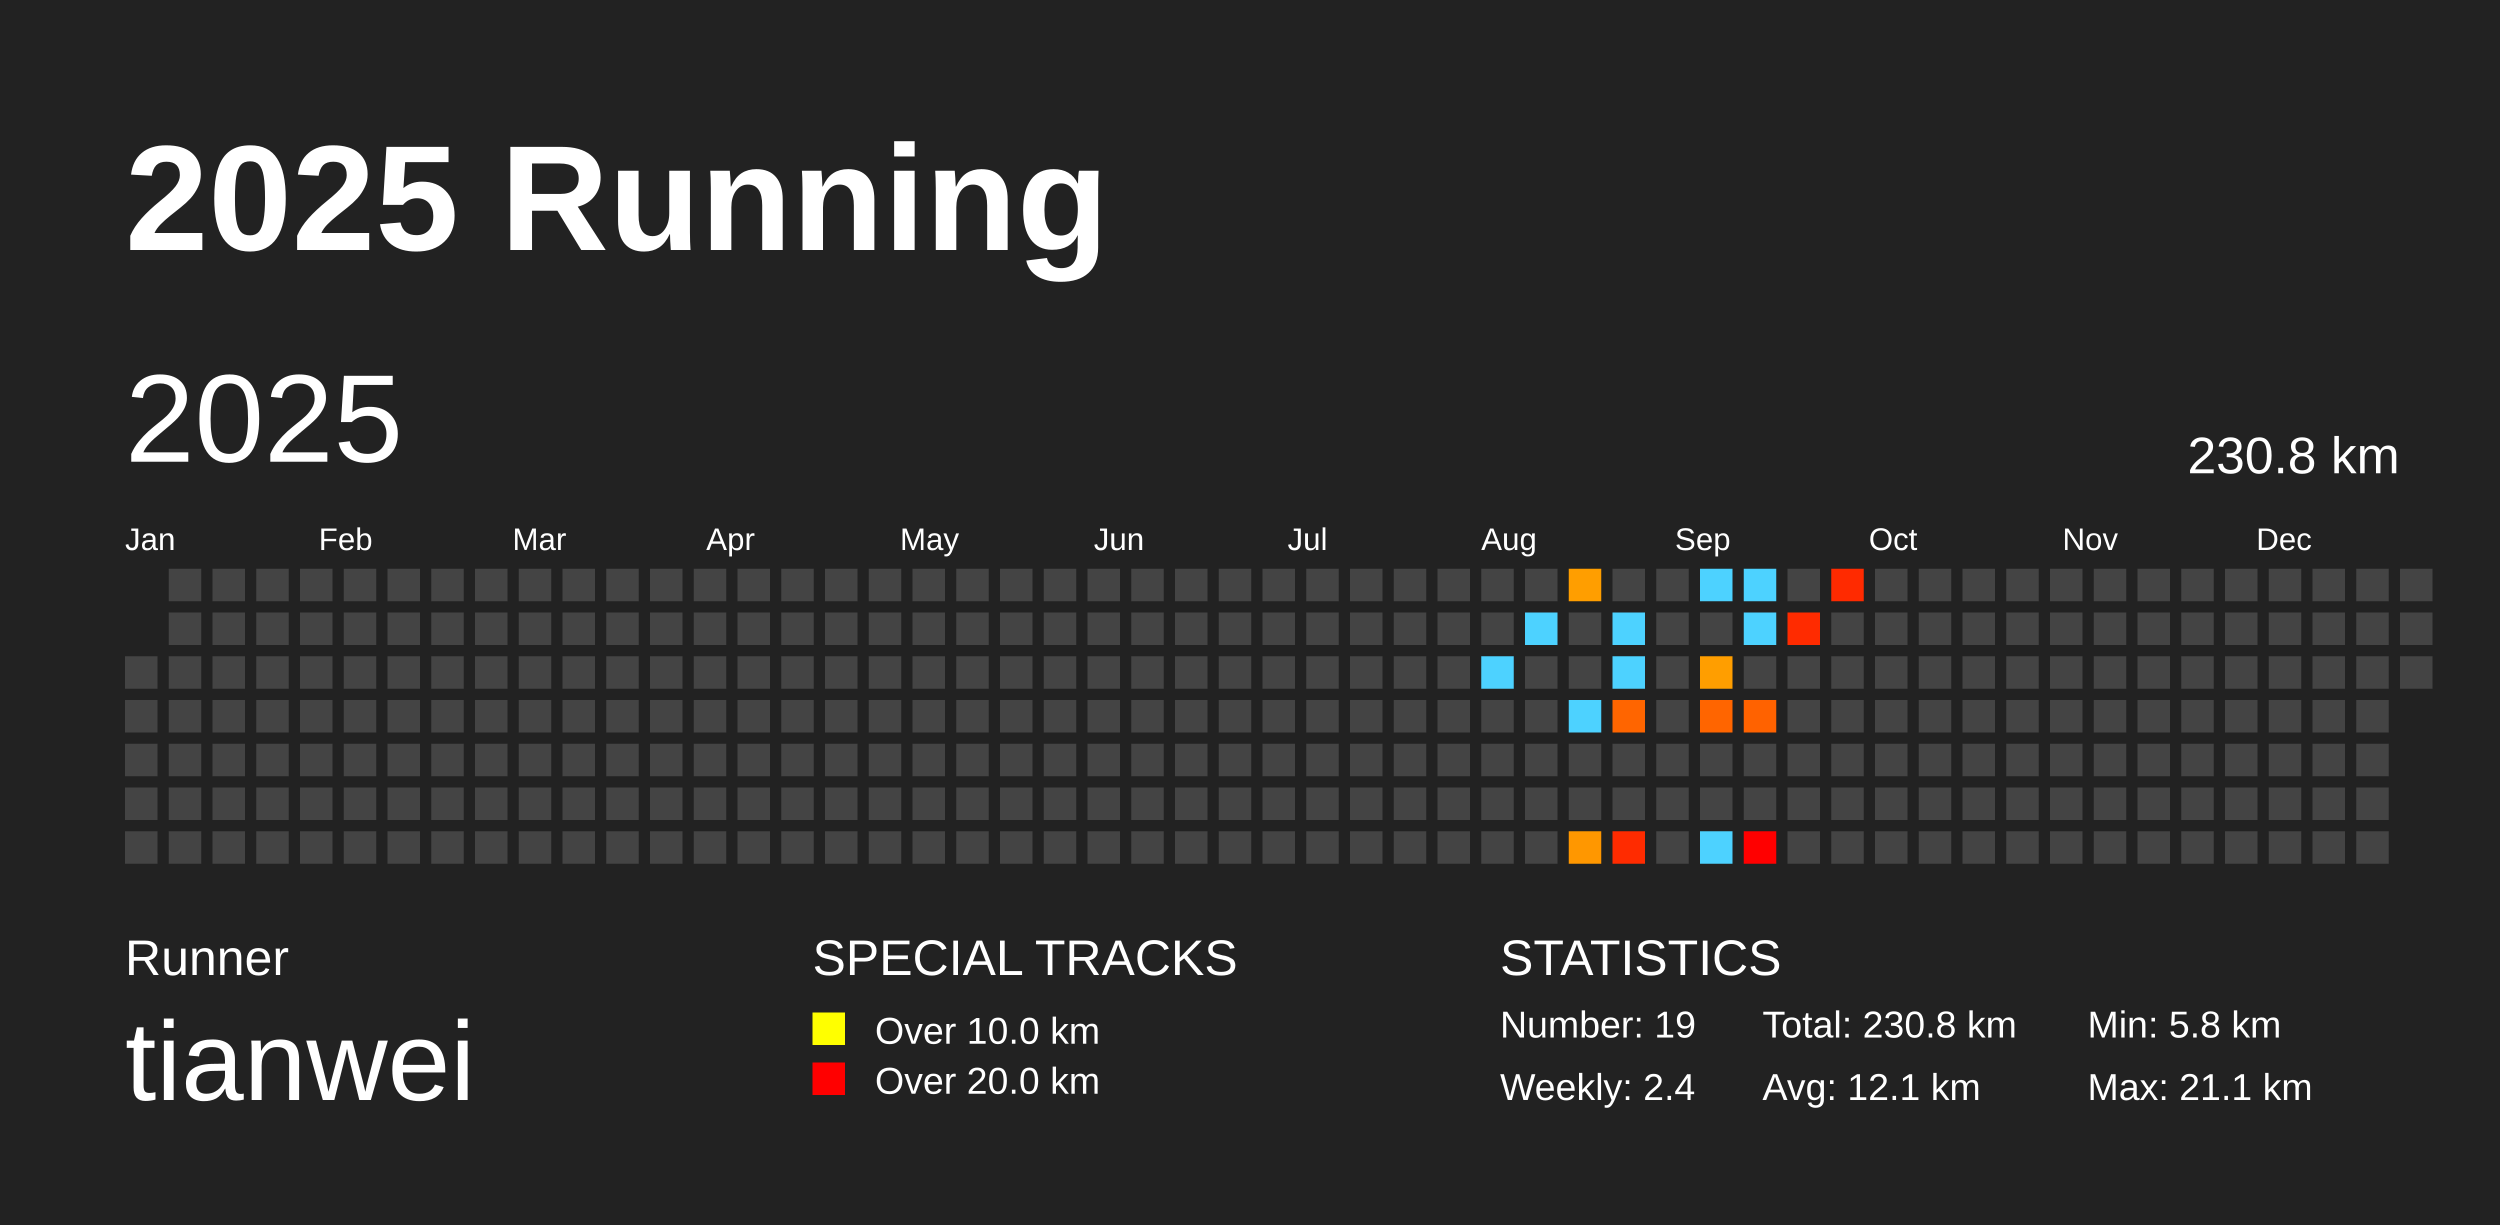
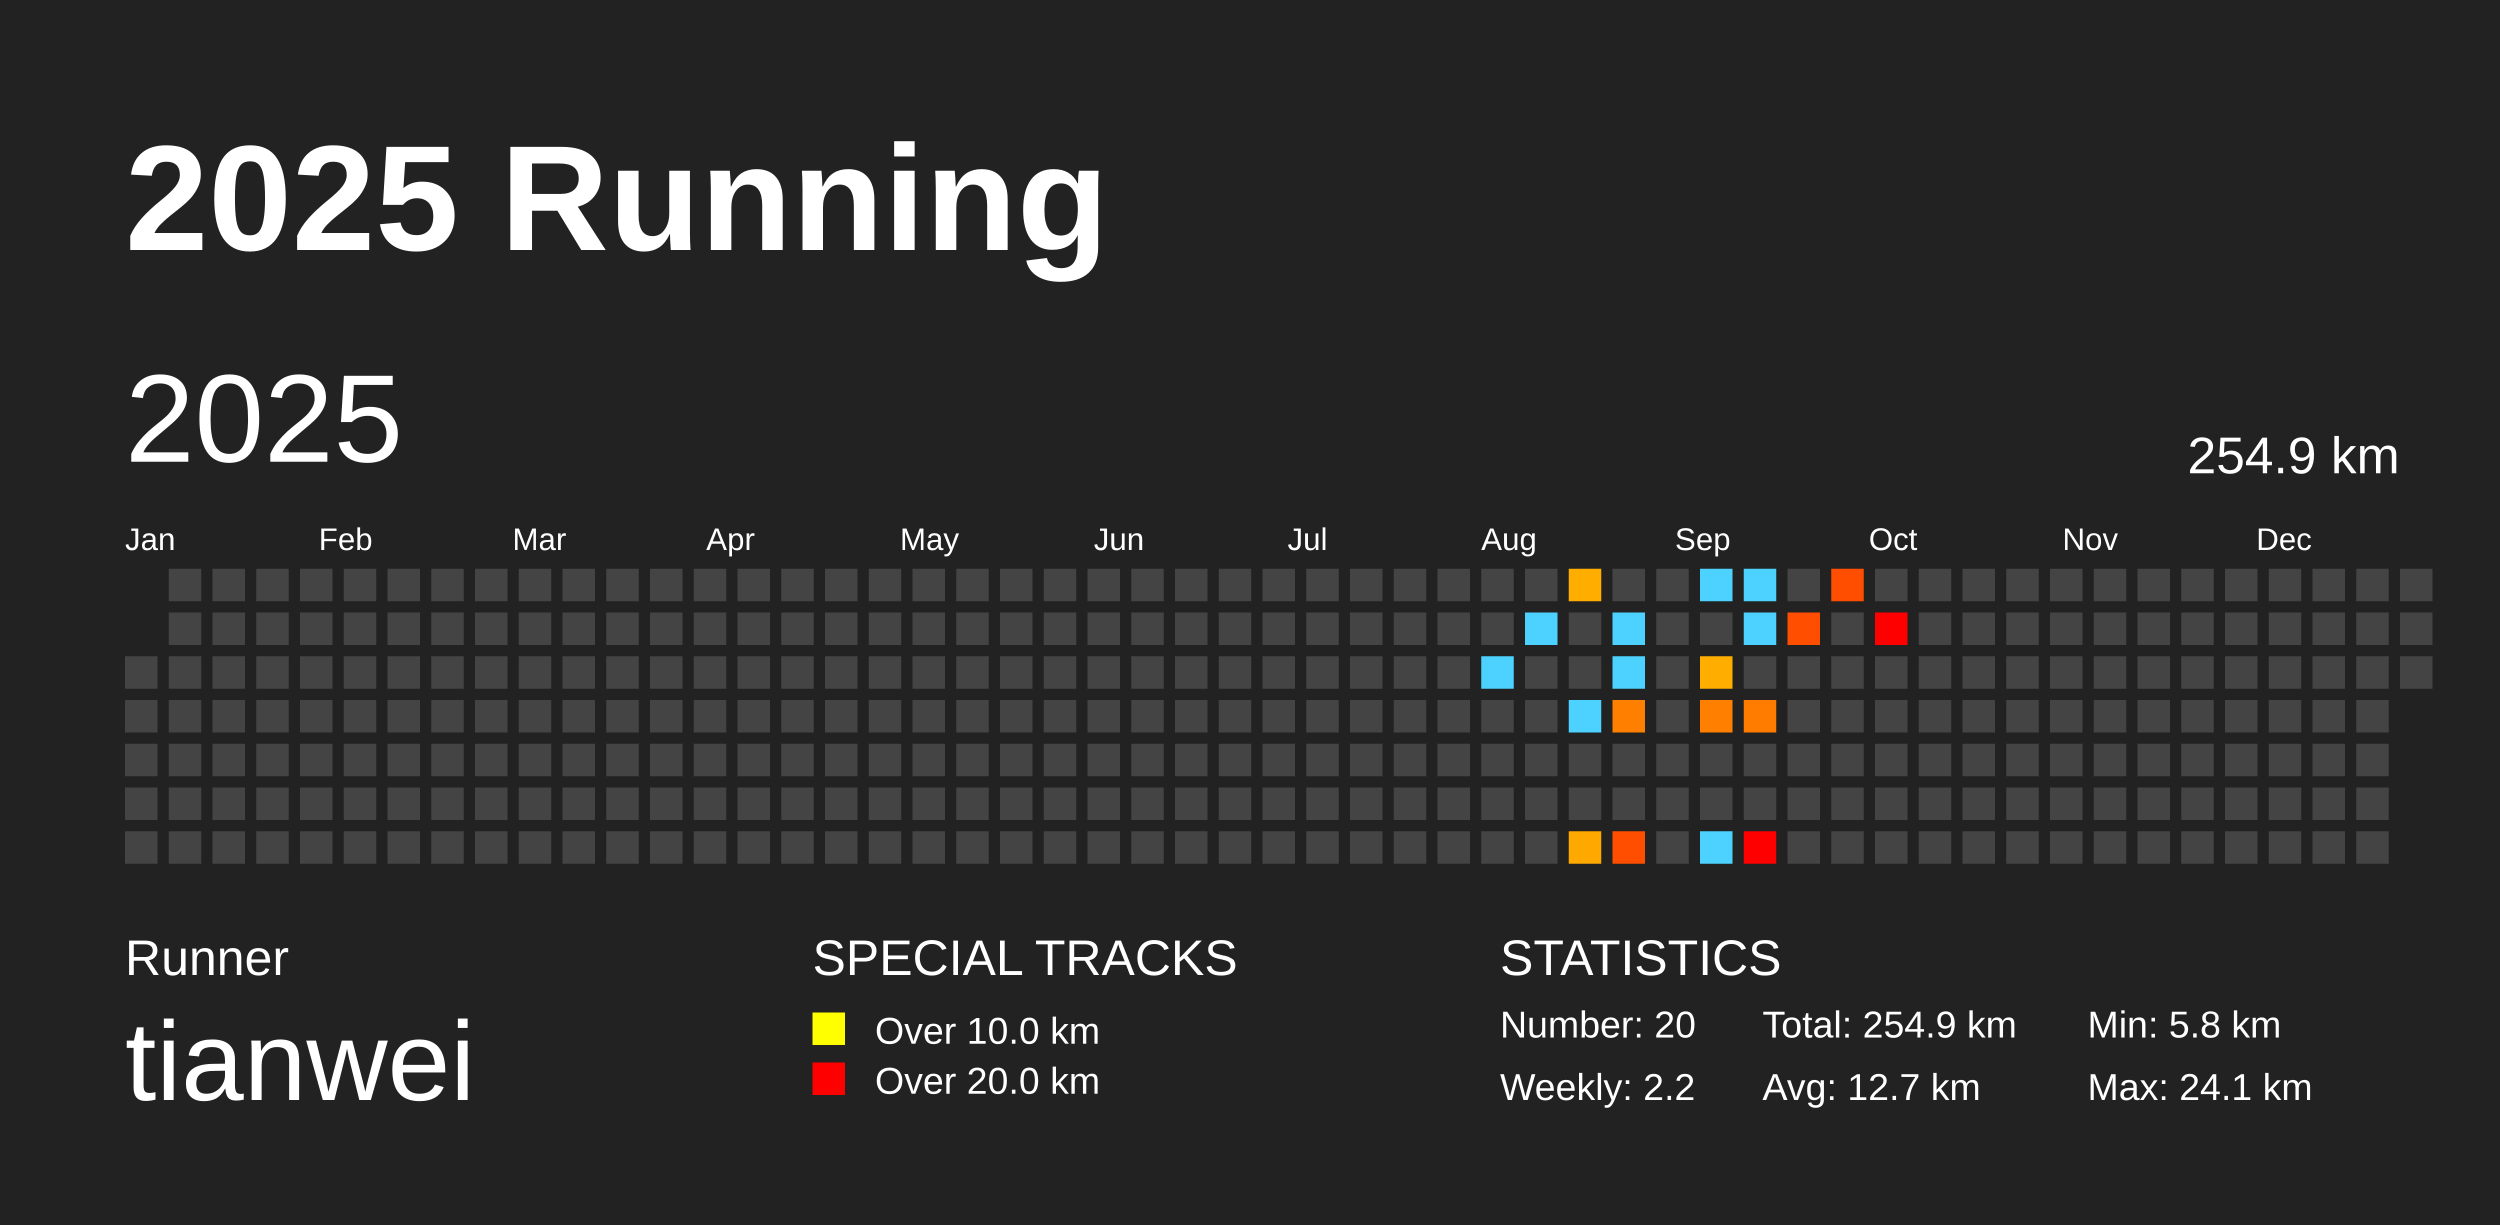
<svg xmlns="http://www.w3.org/2000/svg" baseProfile="full" height="98mm" version="1.1" viewBox="0,0,200,98" width="200mm">
  <defs />
  <rect fill="#222222" height="98" width="200" x="0" y="0" />
  <text fill="#FFFFFF" style="font-size:12px; font-family:Arial; font-weight:bold;" x="10" y="20">2025 Running</text>
  <text fill="#FFFFFF" style="font-size:4px; font-family:Arial" x="10" y="78">Runner</text>
  <text fill="#FFFFFF" style="font-size:9px; font-family:Arial" x="10" y="88">tianwei</text>
  <text fill="#FFFFFF" style="font-size:4px; font-family:Arial" x="65" y="78">SPECIAL TRACKS</text>
  <rect fill="yellow" height="2.6" width="2.6" x="65" y="81" />
  <text fill="#FFFFFF" style="font-size:3px; font-family:Arial" x="70" y="83.5">Over 10.0 km</text>
  <rect fill="red" height="2.6" width="2.6" x="65" y="85" />
  <text fill="#FFFFFF" style="font-size:3px; font-family:Arial" x="70" y="87.5">Over 20.0 km</text>
  <text fill="#FFFFFF" style="font-size:4px; font-family:Arial" x="120" y="78">STATISTICS</text>
-   <text fill="#FFFFFF" style="font-size:3px; font-family:Arial" x="120" y="83">Number: 19</text>
-   <text fill="#FFFFFF" style="font-size:3px; font-family:Arial" x="120" y="88">Weekly: 2.4</text>
-   <text fill="#FFFFFF" style="font-size:3px; font-family:Arial" x="141" y="83">Total: 230.8 km</text>
-   <text fill="#FFFFFF" style="font-size:3px; font-family:Arial" x="141" y="88">Avg: 12.1 km</text>
+   <text fill="#FFFFFF" style="font-size:3px; font-family:Arial" x="120" y="83">Number: 20</text>
+   <text fill="#FFFFFF" style="font-size:3px; font-family:Arial" x="120" y="88">Weekly: 2.2</text>
+   <text fill="#FFFFFF" style="font-size:3px; font-family:Arial" x="141" y="83">Total: 254.9 km</text>
+   <text fill="#FFFFFF" style="font-size:3px; font-family:Arial" x="141" y="88">Avg: 12.7 km</text>
  <text fill="#FFFFFF" style="font-size:3px; font-family:Arial" x="167" y="83">Min: 5.8 km</text>
-   <text fill="#FFFFFF" style="font-size:3px; font-family:Arial" x="167" y="88">Max: 21.1 km</text>
+   <text fill="#FFFFFF" style="font-size:3px; font-family:Arial" x="167" y="88">Max: 24.1 km</text>
  <text dominant-baseline="hanging" fill="#FFFFFF" style="font-size:10.0px; font-family:Arial;" x="10" y="30">2025</text>
-   <text dominant-baseline="hanging" fill="#FFFFFF" style="font-size:4.125px; font-family:Arial;" x="175" y="35">230.8 km</text>
+   <text dominant-baseline="hanging" fill="#FFFFFF" style="font-size:4.125px; font-family:Arial;" x="175" y="35">254.9 km</text>
  <text fill="#FFFFFF" style="font-size:2.5px; font-family:Arial" x="10.0" y="44">Jan</text>
  <text fill="#FFFFFF" style="font-size:2.5px; font-family:Arial" x="25.5" y="44">Feb</text>
  <text fill="#FFFFFF" style="font-size:2.5px; font-family:Arial" x="41.0" y="44">Mar</text>
  <text fill="#FFFFFF" style="font-size:2.5px; font-family:Arial" x="56.5" y="44">Apr</text>
  <text fill="#FFFFFF" style="font-size:2.5px; font-family:Arial" x="72.0" y="44">May</text>
  <text fill="#FFFFFF" style="font-size:2.5px; font-family:Arial" x="87.5" y="44">Jun</text>
  <text fill="#FFFFFF" style="font-size:2.5px; font-family:Arial" x="103.0" y="44">Jul</text>
  <text fill="#FFFFFF" style="font-size:2.5px; font-family:Arial" x="118.5" y="44">Aug</text>
  <text fill="#FFFFFF" style="font-size:2.5px; font-family:Arial" x="134.0" y="44">Sep</text>
  <text fill="#FFFFFF" style="font-size:2.5px; font-family:Arial" x="149.5" y="44">Oct</text>
  <text fill="#FFFFFF" style="font-size:2.5px; font-family:Arial" x="165.0" y="44">Nov</text>
  <text fill="#FFFFFF" style="font-size:2.5px; font-family:Arial" x="180.5" y="44">Dec</text>
  <rect fill="#444444" height="2.6" width="2.6" x="10.0" y="52.5" />
  <rect fill="#444444" height="2.6" width="2.6" x="10.0" y="56.0" />
  <rect fill="#444444" height="2.6" width="2.6" x="10.0" y="59.5" />
  <rect fill="#444444" height="2.6" width="2.6" x="10.0" y="63.0" />
  <rect fill="#444444" height="2.6" width="2.6" x="10.0" y="66.5" />
  <rect fill="#444444" height="2.6" width="2.6" x="13.5" y="45.5" />
  <rect fill="#444444" height="2.6" width="2.6" x="13.5" y="49.0" />
  <rect fill="#444444" height="2.6" width="2.6" x="13.5" y="52.5" />
  <rect fill="#444444" height="2.6" width="2.6" x="13.5" y="56.0" />
  <rect fill="#444444" height="2.6" width="2.6" x="13.5" y="59.5" />
  <rect fill="#444444" height="2.6" width="2.6" x="13.5" y="63.0" />
  <rect fill="#444444" height="2.6" width="2.6" x="13.5" y="66.5" />
  <rect fill="#444444" height="2.6" width="2.6" x="17.0" y="45.5" />
  <rect fill="#444444" height="2.6" width="2.6" x="17.0" y="49.0" />
  <rect fill="#444444" height="2.6" width="2.6" x="17.0" y="52.5" />
  <rect fill="#444444" height="2.6" width="2.6" x="17.0" y="56.0" />
  <rect fill="#444444" height="2.6" width="2.6" x="17.0" y="59.5" />
  <rect fill="#444444" height="2.6" width="2.6" x="17.0" y="63.0" />
  <rect fill="#444444" height="2.6" width="2.6" x="17.0" y="66.5" />
  <rect fill="#444444" height="2.6" width="2.6" x="20.5" y="45.5" />
  <rect fill="#444444" height="2.6" width="2.6" x="20.5" y="49.0" />
  <rect fill="#444444" height="2.6" width="2.6" x="20.5" y="52.5" />
  <rect fill="#444444" height="2.6" width="2.6" x="20.5" y="56.0" />
  <rect fill="#444444" height="2.6" width="2.6" x="20.5" y="59.5" />
  <rect fill="#444444" height="2.6" width="2.6" x="20.5" y="63.0" />
  <rect fill="#444444" height="2.6" width="2.6" x="20.5" y="66.5" />
  <rect fill="#444444" height="2.6" width="2.6" x="24.0" y="45.5" />
  <rect fill="#444444" height="2.6" width="2.6" x="24.0" y="49.0" />
  <rect fill="#444444" height="2.6" width="2.6" x="24.0" y="52.5" />
  <rect fill="#444444" height="2.6" width="2.6" x="24.0" y="56.0" />
  <rect fill="#444444" height="2.6" width="2.6" x="24.0" y="59.5" />
  <rect fill="#444444" height="2.6" width="2.6" x="24.0" y="63.0" />
  <rect fill="#444444" height="2.6" width="2.6" x="24.0" y="66.5" />
  <rect fill="#444444" height="2.6" width="2.6" x="27.5" y="45.5" />
  <rect fill="#444444" height="2.6" width="2.6" x="27.5" y="49.0" />
  <rect fill="#444444" height="2.6" width="2.6" x="27.5" y="52.5" />
  <rect fill="#444444" height="2.6" width="2.6" x="27.5" y="56.0" />
  <rect fill="#444444" height="2.6" width="2.6" x="27.5" y="59.5" />
  <rect fill="#444444" height="2.6" width="2.6" x="27.5" y="63.0" />
  <rect fill="#444444" height="2.6" width="2.6" x="27.5" y="66.5" />
  <rect fill="#444444" height="2.6" width="2.6" x="31.0" y="45.5" />
  <rect fill="#444444" height="2.6" width="2.6" x="31.0" y="49.0" />
  <rect fill="#444444" height="2.6" width="2.6" x="31.0" y="52.5" />
  <rect fill="#444444" height="2.6" width="2.6" x="31.0" y="56.0" />
  <rect fill="#444444" height="2.6" width="2.6" x="31.0" y="59.5" />
  <rect fill="#444444" height="2.6" width="2.6" x="31.0" y="63.0" />
  <rect fill="#444444" height="2.6" width="2.6" x="31.0" y="66.5" />
  <rect fill="#444444" height="2.6" width="2.6" x="34.5" y="45.5" />
  <rect fill="#444444" height="2.6" width="2.6" x="34.5" y="49.0" />
  <rect fill="#444444" height="2.6" width="2.6" x="34.5" y="52.5" />
  <rect fill="#444444" height="2.6" width="2.6" x="34.5" y="56.0" />
  <rect fill="#444444" height="2.6" width="2.6" x="34.5" y="59.5" />
  <rect fill="#444444" height="2.6" width="2.6" x="34.5" y="63.0" />
  <rect fill="#444444" height="2.6" width="2.6" x="34.5" y="66.5" />
  <rect fill="#444444" height="2.6" width="2.6" x="38.0" y="45.5" />
  <rect fill="#444444" height="2.6" width="2.6" x="38.0" y="49.0" />
  <rect fill="#444444" height="2.6" width="2.6" x="38.0" y="52.5" />
  <rect fill="#444444" height="2.6" width="2.6" x="38.0" y="56.0" />
  <rect fill="#444444" height="2.6" width="2.6" x="38.0" y="59.5" />
  <rect fill="#444444" height="2.6" width="2.6" x="38.0" y="63.0" />
  <rect fill="#444444" height="2.6" width="2.6" x="38.0" y="66.5" />
  <rect fill="#444444" height="2.6" width="2.6" x="41.5" y="45.5" />
  <rect fill="#444444" height="2.6" width="2.6" x="41.5" y="49.0" />
  <rect fill="#444444" height="2.6" width="2.6" x="41.5" y="52.5" />
  <rect fill="#444444" height="2.6" width="2.6" x="41.5" y="56.0" />
  <rect fill="#444444" height="2.6" width="2.6" x="41.5" y="59.5" />
  <rect fill="#444444" height="2.6" width="2.6" x="41.5" y="63.0" />
  <rect fill="#444444" height="2.6" width="2.6" x="41.5" y="66.5" />
  <rect fill="#444444" height="2.6" width="2.6" x="45.0" y="45.5" />
  <rect fill="#444444" height="2.6" width="2.6" x="45.0" y="49.0" />
  <rect fill="#444444" height="2.6" width="2.6" x="45.0" y="52.5" />
  <rect fill="#444444" height="2.6" width="2.6" x="45.0" y="56.0" />
  <rect fill="#444444" height="2.6" width="2.6" x="45.0" y="59.5" />
  <rect fill="#444444" height="2.6" width="2.6" x="45.0" y="63.0" />
  <rect fill="#444444" height="2.6" width="2.6" x="45.0" y="66.5" />
  <rect fill="#444444" height="2.6" width="2.6" x="48.5" y="45.5" />
  <rect fill="#444444" height="2.6" width="2.6" x="48.5" y="49.0" />
  <rect fill="#444444" height="2.6" width="2.6" x="48.5" y="52.5" />
  <rect fill="#444444" height="2.6" width="2.6" x="48.5" y="56.0" />
  <rect fill="#444444" height="2.6" width="2.6" x="48.5" y="59.5" />
  <rect fill="#444444" height="2.6" width="2.6" x="48.5" y="63.0" />
  <rect fill="#444444" height="2.6" width="2.6" x="48.5" y="66.5" />
  <rect fill="#444444" height="2.6" width="2.6" x="52.0" y="45.5" />
  <rect fill="#444444" height="2.6" width="2.6" x="52.0" y="49.0" />
  <rect fill="#444444" height="2.6" width="2.6" x="52.0" y="52.5" />
  <rect fill="#444444" height="2.6" width="2.6" x="52.0" y="56.0" />
  <rect fill="#444444" height="2.6" width="2.6" x="52.0" y="59.5" />
  <rect fill="#444444" height="2.6" width="2.6" x="52.0" y="63.0" />
  <rect fill="#444444" height="2.6" width="2.6" x="52.0" y="66.5" />
  <rect fill="#444444" height="2.6" width="2.6" x="55.5" y="45.5" />
  <rect fill="#444444" height="2.6" width="2.6" x="55.5" y="49.0" />
  <rect fill="#444444" height="2.6" width="2.6" x="55.5" y="52.5" />
  <rect fill="#444444" height="2.6" width="2.6" x="55.5" y="56.0" />
  <rect fill="#444444" height="2.6" width="2.6" x="55.5" y="59.5" />
  <rect fill="#444444" height="2.6" width="2.6" x="55.5" y="63.0" />
  <rect fill="#444444" height="2.6" width="2.6" x="55.5" y="66.5" />
  <rect fill="#444444" height="2.6" width="2.6" x="59.0" y="45.5" />
  <rect fill="#444444" height="2.6" width="2.6" x="59.0" y="49.0" />
  <rect fill="#444444" height="2.6" width="2.6" x="59.0" y="52.5" />
  <rect fill="#444444" height="2.6" width="2.6" x="59.0" y="56.0" />
  <rect fill="#444444" height="2.6" width="2.6" x="59.0" y="59.5" />
  <rect fill="#444444" height="2.6" width="2.6" x="59.0" y="63.0" />
  <rect fill="#444444" height="2.6" width="2.6" x="59.0" y="66.5" />
  <rect fill="#444444" height="2.6" width="2.6" x="62.5" y="45.5" />
  <rect fill="#444444" height="2.6" width="2.6" x="62.5" y="49.0" />
  <rect fill="#444444" height="2.6" width="2.6" x="62.5" y="52.5" />
  <rect fill="#444444" height="2.6" width="2.6" x="62.5" y="56.0" />
  <rect fill="#444444" height="2.6" width="2.6" x="62.5" y="59.5" />
  <rect fill="#444444" height="2.6" width="2.6" x="62.5" y="63.0" />
  <rect fill="#444444" height="2.6" width="2.6" x="62.5" y="66.5" />
  <rect fill="#444444" height="2.6" width="2.6" x="66.0" y="45.5" />
  <rect fill="#444444" height="2.6" width="2.6" x="66.0" y="49.0" />
  <rect fill="#444444" height="2.6" width="2.6" x="66.0" y="52.5" />
  <rect fill="#444444" height="2.6" width="2.6" x="66.0" y="56.0" />
  <rect fill="#444444" height="2.6" width="2.6" x="66.0" y="59.5" />
  <rect fill="#444444" height="2.6" width="2.6" x="66.0" y="63.0" />
  <rect fill="#444444" height="2.6" width="2.6" x="66.0" y="66.5" />
  <rect fill="#444444" height="2.6" width="2.6" x="69.5" y="45.5" />
  <rect fill="#444444" height="2.6" width="2.6" x="69.5" y="49.0" />
  <rect fill="#444444" height="2.6" width="2.6" x="69.5" y="52.5" />
  <rect fill="#444444" height="2.6" width="2.6" x="69.5" y="56.0" />
  <rect fill="#444444" height="2.6" width="2.6" x="69.5" y="59.5" />
  <rect fill="#444444" height="2.6" width="2.6" x="69.5" y="63.0" />
  <rect fill="#444444" height="2.6" width="2.6" x="69.5" y="66.5" />
  <rect fill="#444444" height="2.6" width="2.6" x="73.0" y="45.5" />
  <rect fill="#444444" height="2.6" width="2.6" x="73.0" y="49.0" />
  <rect fill="#444444" height="2.6" width="2.6" x="73.0" y="52.5" />
  <rect fill="#444444" height="2.6" width="2.6" x="73.0" y="56.0" />
  <rect fill="#444444" height="2.6" width="2.6" x="73.0" y="59.5" />
  <rect fill="#444444" height="2.6" width="2.6" x="73.0" y="63.0" />
  <rect fill="#444444" height="2.6" width="2.6" x="73.0" y="66.5" />
  <rect fill="#444444" height="2.6" width="2.6" x="76.5" y="45.5" />
  <rect fill="#444444" height="2.6" width="2.6" x="76.5" y="49.0" />
  <rect fill="#444444" height="2.6" width="2.6" x="76.5" y="52.5" />
  <rect fill="#444444" height="2.6" width="2.6" x="76.5" y="56.0" />
  <rect fill="#444444" height="2.6" width="2.6" x="76.5" y="59.5" />
  <rect fill="#444444" height="2.6" width="2.6" x="76.5" y="63.0" />
  <rect fill="#444444" height="2.6" width="2.6" x="76.5" y="66.5" />
  <rect fill="#444444" height="2.6" width="2.6" x="80.0" y="45.5" />
  <rect fill="#444444" height="2.6" width="2.6" x="80.0" y="49.0" />
  <rect fill="#444444" height="2.6" width="2.6" x="80.0" y="52.5" />
  <rect fill="#444444" height="2.6" width="2.6" x="80.0" y="56.0" />
  <rect fill="#444444" height="2.6" width="2.6" x="80.0" y="59.5" />
  <rect fill="#444444" height="2.6" width="2.6" x="80.0" y="63.0" />
  <rect fill="#444444" height="2.6" width="2.6" x="80.0" y="66.5" />
  <rect fill="#444444" height="2.6" width="2.6" x="83.5" y="45.5" />
  <rect fill="#444444" height="2.6" width="2.6" x="83.5" y="49.0" />
  <rect fill="#444444" height="2.6" width="2.6" x="83.5" y="52.5" />
  <rect fill="#444444" height="2.6" width="2.6" x="83.5" y="56.0" />
  <rect fill="#444444" height="2.6" width="2.6" x="83.5" y="59.5" />
  <rect fill="#444444" height="2.6" width="2.6" x="83.5" y="63.0" />
  <rect fill="#444444" height="2.6" width="2.6" x="83.5" y="66.5" />
  <rect fill="#444444" height="2.6" width="2.6" x="87.0" y="45.5" />
  <rect fill="#444444" height="2.6" width="2.6" x="87.0" y="49.0" />
  <rect fill="#444444" height="2.6" width="2.6" x="87.0" y="52.5" />
  <rect fill="#444444" height="2.6" width="2.6" x="87.0" y="56.0" />
  <rect fill="#444444" height="2.6" width="2.6" x="87.0" y="59.5" />
  <rect fill="#444444" height="2.6" width="2.6" x="87.0" y="63.0" />
  <rect fill="#444444" height="2.6" width="2.6" x="87.0" y="66.5" />
  <rect fill="#444444" height="2.6" width="2.6" x="90.5" y="45.5" />
  <rect fill="#444444" height="2.6" width="2.6" x="90.5" y="49.0" />
  <rect fill="#444444" height="2.6" width="2.6" x="90.5" y="52.5" />
  <rect fill="#444444" height="2.6" width="2.6" x="90.5" y="56.0" />
  <rect fill="#444444" height="2.6" width="2.6" x="90.5" y="59.5" />
  <rect fill="#444444" height="2.6" width="2.6" x="90.5" y="63.0" />
  <rect fill="#444444" height="2.6" width="2.6" x="90.5" y="66.5" />
  <rect fill="#444444" height="2.6" width="2.6" x="94.0" y="45.5" />
  <rect fill="#444444" height="2.6" width="2.6" x="94.0" y="49.0" />
  <rect fill="#444444" height="2.6" width="2.6" x="94.0" y="52.5" />
  <rect fill="#444444" height="2.6" width="2.6" x="94.0" y="56.0" />
  <rect fill="#444444" height="2.6" width="2.6" x="94.0" y="59.5" />
  <rect fill="#444444" height="2.6" width="2.6" x="94.0" y="63.0" />
  <rect fill="#444444" height="2.6" width="2.6" x="94.0" y="66.5" />
  <rect fill="#444444" height="2.6" width="2.6" x="97.5" y="45.5" />
  <rect fill="#444444" height="2.6" width="2.6" x="97.5" y="49.0" />
  <rect fill="#444444" height="2.6" width="2.6" x="97.5" y="52.5" />
  <rect fill="#444444" height="2.6" width="2.6" x="97.5" y="56.0" />
  <rect fill="#444444" height="2.6" width="2.6" x="97.5" y="59.5" />
  <rect fill="#444444" height="2.6" width="2.6" x="97.5" y="63.0" />
  <rect fill="#444444" height="2.6" width="2.6" x="97.5" y="66.5" />
  <rect fill="#444444" height="2.6" width="2.6" x="101.0" y="45.5" />
  <rect fill="#444444" height="2.6" width="2.6" x="101.0" y="49.0" />
  <rect fill="#444444" height="2.6" width="2.6" x="101.0" y="52.5" />
  <rect fill="#444444" height="2.6" width="2.6" x="101.0" y="56.0" />
  <rect fill="#444444" height="2.6" width="2.6" x="101.0" y="59.5" />
  <rect fill="#444444" height="2.6" width="2.6" x="101.0" y="63.0" />
  <rect fill="#444444" height="2.6" width="2.6" x="101.0" y="66.5" />
  <rect fill="#444444" height="2.6" width="2.6" x="104.5" y="45.5" />
  <rect fill="#444444" height="2.6" width="2.6" x="104.5" y="49.0" />
  <rect fill="#444444" height="2.6" width="2.6" x="104.5" y="52.5" />
  <rect fill="#444444" height="2.6" width="2.6" x="104.5" y="56.0" />
  <rect fill="#444444" height="2.6" width="2.6" x="104.5" y="59.5" />
  <rect fill="#444444" height="2.6" width="2.6" x="104.5" y="63.0" />
  <rect fill="#444444" height="2.6" width="2.6" x="104.5" y="66.5" />
  <rect fill="#444444" height="2.6" width="2.6" x="108.0" y="45.5" />
  <rect fill="#444444" height="2.6" width="2.6" x="108.0" y="49.0" />
  <rect fill="#444444" height="2.6" width="2.6" x="108.0" y="52.5" />
  <rect fill="#444444" height="2.6" width="2.6" x="108.0" y="56.0" />
  <rect fill="#444444" height="2.6" width="2.6" x="108.0" y="59.5" />
  <rect fill="#444444" height="2.6" width="2.6" x="108.0" y="63.0" />
  <rect fill="#444444" height="2.6" width="2.6" x="108.0" y="66.5" />
  <rect fill="#444444" height="2.6" width="2.6" x="111.5" y="45.5" />
  <rect fill="#444444" height="2.6" width="2.6" x="111.5" y="49.0" />
  <rect fill="#444444" height="2.6" width="2.6" x="111.5" y="52.5" />
  <rect fill="#444444" height="2.6" width="2.6" x="111.5" y="56.0" />
  <rect fill="#444444" height="2.6" width="2.6" x="111.5" y="59.5" />
  <rect fill="#444444" height="2.6" width="2.6" x="111.5" y="63.0" />
  <rect fill="#444444" height="2.6" width="2.6" x="111.5" y="66.5" />
  <rect fill="#444444" height="2.6" width="2.6" x="115.0" y="45.5" />
  <rect fill="#444444" height="2.6" width="2.6" x="115.0" y="49.0" />
  <rect fill="#444444" height="2.6" width="2.6" x="115.0" y="52.5" />
  <rect fill="#444444" height="2.6" width="2.6" x="115.0" y="56.0" />
  <rect fill="#444444" height="2.6" width="2.6" x="115.0" y="59.5" />
  <rect fill="#444444" height="2.6" width="2.6" x="115.0" y="63.0" />
  <rect fill="#444444" height="2.6" width="2.6" x="115.0" y="66.5" />
  <rect fill="#444444" height="2.6" width="2.6" x="118.5" y="45.5" />
  <rect fill="#444444" height="2.6" width="2.6" x="118.5" y="49.0" />
  <rect fill="#4dd2ff" height="2.6" width="2.6" x="118.5" y="52.5" />
  <rect fill="#444444" height="2.6" width="2.6" x="118.5" y="56.0" />
  <rect fill="#444444" height="2.6" width="2.6" x="118.5" y="59.5" />
  <rect fill="#444444" height="2.6" width="2.6" x="118.5" y="63.0" />
  <rect fill="#444444" height="2.6" width="2.6" x="118.5" y="66.5" />
  <rect fill="#444444" height="2.6" width="2.6" x="122.0" y="45.5" />
  <rect fill="#4dd2ff" height="2.6" width="2.6" x="122.0" y="49.0" />
  <rect fill="#444444" height="2.6" width="2.6" x="122.0" y="52.5" />
  <rect fill="#444444" height="2.6" width="2.6" x="122.0" y="56.0" />
  <rect fill="#444444" height="2.6" width="2.6" x="122.0" y="59.5" />
  <rect fill="#444444" height="2.6" width="2.6" x="122.0" y="63.0" />
  <rect fill="#444444" height="2.6" width="2.6" x="122.0" y="66.5" />
-   <rect fill="#ff9e00" height="2.6" width="2.6" x="125.5" y="45.5" />
+   <rect fill="#ffae00" height="2.6" width="2.6" x="125.5" y="45.5" />
  <rect fill="#444444" height="2.6" width="2.6" x="125.5" y="49.0" />
  <rect fill="#444444" height="2.6" width="2.6" x="125.5" y="52.5" />
  <rect fill="#4dd2ff" height="2.6" width="2.6" x="125.5" y="56.0" />
  <rect fill="#444444" height="2.6" width="2.6" x="125.5" y="59.5" />
  <rect fill="#444444" height="2.6" width="2.6" x="125.5" y="63.0" />
-   <rect fill="#ff9700" height="2.6" width="2.6" x="125.5" y="66.5" />
+   <rect fill="#ffa800" height="2.6" width="2.6" x="125.5" y="66.5" />
  <rect fill="#444444" height="2.6" width="2.6" x="129.0" y="45.5" />
  <rect fill="#4dd2ff" height="2.6" width="2.6" x="129.0" y="49.0" />
  <rect fill="#4dd2ff" height="2.6" width="2.6" x="129.0" y="52.5" />
-   <rect fill="#ff6500" height="2.6" width="2.6" x="129.0" y="56.0" />
+   <rect fill="#ff7f00" height="2.6" width="2.6" x="129.0" y="56.0" />
  <rect fill="#444444" height="2.6" width="2.6" x="129.0" y="59.5" />
  <rect fill="#444444" height="2.6" width="2.6" x="129.0" y="63.0" />
-   <rect fill="#ff2b00" height="2.6" width="2.6" x="129.0" y="66.5" />
+   <rect fill="#ff4e00" height="2.6" width="2.6" x="129.0" y="66.5" />
  <rect fill="#444444" height="2.6" width="2.6" x="132.5" y="45.5" />
  <rect fill="#444444" height="2.6" width="2.6" x="132.5" y="49.0" />
  <rect fill="#444444" height="2.6" width="2.6" x="132.5" y="52.5" />
  <rect fill="#444444" height="2.6" width="2.6" x="132.5" y="56.0" />
  <rect fill="#444444" height="2.6" width="2.6" x="132.5" y="59.5" />
  <rect fill="#444444" height="2.6" width="2.6" x="132.5" y="63.0" />
  <rect fill="#444444" height="2.6" width="2.6" x="132.5" y="66.5" />
  <rect fill="#4dd2ff" height="2.6" width="2.6" x="136.0" y="45.5" />
  <rect fill="#444444" height="2.6" width="2.6" x="136.0" y="49.0" />
-   <rect fill="#ff9e00" height="2.6" width="2.6" x="136.0" y="52.5" />
-   <rect fill="#ff6500" height="2.6" width="2.6" x="136.0" y="56.0" />
+   <rect fill="#ffae00" height="2.6" width="2.6" x="136.0" y="52.5" />
+   <rect fill="#ff7f00" height="2.6" width="2.6" x="136.0" y="56.0" />
  <rect fill="#444444" height="2.6" width="2.6" x="136.0" y="59.5" />
  <rect fill="#444444" height="2.6" width="2.6" x="136.0" y="63.0" />
  <rect fill="#4dd2ff" height="2.6" width="2.6" x="136.0" y="66.5" />
  <rect fill="#4dd2ff" height="2.6" width="2.6" x="139.5" y="45.5" />
  <rect fill="#4dd2ff" height="2.6" width="2.6" x="139.5" y="49.0" />
  <rect fill="#444444" height="2.6" width="2.6" x="139.5" y="52.5" />
-   <rect fill="#ff6200" height="2.6" width="2.6" x="139.5" y="56.0" />
+   <rect fill="#ff7c00" height="2.6" width="2.6" x="139.5" y="56.0" />
  <rect fill="#444444" height="2.6" width="2.6" x="139.5" y="59.5" />
  <rect fill="#444444" height="2.6" width="2.6" x="139.5" y="63.0" />
  <rect fill="red" height="2.6" width="2.6" x="139.5" y="66.5" />
  <rect fill="#444444" height="2.6" width="2.6" x="143.0" y="45.5" />
-   <rect fill="#ff2b00" height="2.6" width="2.6" x="143.0" y="49.0" />
+   <rect fill="#ff4e00" height="2.6" width="2.6" x="143.0" y="49.0" />
  <rect fill="#444444" height="2.6" width="2.6" x="143.0" y="52.5" />
  <rect fill="#444444" height="2.6" width="2.6" x="143.0" y="56.0" />
  <rect fill="#444444" height="2.6" width="2.6" x="143.0" y="59.5" />
  <rect fill="#444444" height="2.6" width="2.6" x="143.0" y="63.0" />
  <rect fill="#444444" height="2.6" width="2.6" x="143.0" y="66.5" />
-   <rect fill="#ff2a00" height="2.6" width="2.6" x="146.5" y="45.5" />
+   <rect fill="#ff4e00" height="2.6" width="2.6" x="146.5" y="45.5" />
  <rect fill="#444444" height="2.6" width="2.6" x="146.5" y="49.0" />
  <rect fill="#444444" height="2.6" width="2.6" x="146.5" y="52.5" />
  <rect fill="#444444" height="2.6" width="2.6" x="146.5" y="56.0" />
  <rect fill="#444444" height="2.6" width="2.6" x="146.5" y="59.5" />
  <rect fill="#444444" height="2.6" width="2.6" x="146.5" y="63.0" />
  <rect fill="#444444" height="2.6" width="2.6" x="146.5" y="66.5" />
  <rect fill="#444444" height="2.6" width="2.6" x="150.0" y="45.5" />
-   <rect fill="#444444" height="2.6" width="2.6" x="150.0" y="49.0" />
+   <rect fill="red" height="2.6" width="2.6" x="150.0" y="49.0" />
  <rect fill="#444444" height="2.6" width="2.6" x="150.0" y="52.5" />
  <rect fill="#444444" height="2.6" width="2.6" x="150.0" y="56.0" />
  <rect fill="#444444" height="2.6" width="2.6" x="150.0" y="59.5" />
  <rect fill="#444444" height="2.6" width="2.6" x="150.0" y="63.0" />
  <rect fill="#444444" height="2.6" width="2.6" x="150.0" y="66.5" />
  <rect fill="#444444" height="2.6" width="2.6" x="153.5" y="45.5" />
  <rect fill="#444444" height="2.6" width="2.6" x="153.5" y="49.0" />
  <rect fill="#444444" height="2.6" width="2.6" x="153.5" y="52.5" />
  <rect fill="#444444" height="2.6" width="2.6" x="153.5" y="56.0" />
  <rect fill="#444444" height="2.6" width="2.6" x="153.5" y="59.5" />
  <rect fill="#444444" height="2.6" width="2.6" x="153.5" y="63.0" />
  <rect fill="#444444" height="2.6" width="2.6" x="153.5" y="66.5" />
  <rect fill="#444444" height="2.6" width="2.6" x="157.0" y="45.5" />
  <rect fill="#444444" height="2.6" width="2.6" x="157.0" y="49.0" />
  <rect fill="#444444" height="2.6" width="2.6" x="157.0" y="52.5" />
  <rect fill="#444444" height="2.6" width="2.6" x="157.0" y="56.0" />
  <rect fill="#444444" height="2.6" width="2.6" x="157.0" y="59.5" />
  <rect fill="#444444" height="2.6" width="2.6" x="157.0" y="63.0" />
  <rect fill="#444444" height="2.6" width="2.6" x="157.0" y="66.5" />
  <rect fill="#444444" height="2.6" width="2.6" x="160.5" y="45.5" />
  <rect fill="#444444" height="2.6" width="2.6" x="160.5" y="49.0" />
  <rect fill="#444444" height="2.6" width="2.6" x="160.5" y="52.5" />
  <rect fill="#444444" height="2.6" width="2.6" x="160.5" y="56.0" />
  <rect fill="#444444" height="2.6" width="2.6" x="160.5" y="59.5" />
  <rect fill="#444444" height="2.6" width="2.6" x="160.5" y="63.0" />
  <rect fill="#444444" height="2.6" width="2.6" x="160.5" y="66.5" />
  <rect fill="#444444" height="2.6" width="2.6" x="164.0" y="45.5" />
  <rect fill="#444444" height="2.6" width="2.6" x="164.0" y="49.0" />
  <rect fill="#444444" height="2.6" width="2.6" x="164.0" y="52.5" />
  <rect fill="#444444" height="2.6" width="2.6" x="164.0" y="56.0" />
  <rect fill="#444444" height="2.6" width="2.6" x="164.0" y="59.5" />
  <rect fill="#444444" height="2.6" width="2.6" x="164.0" y="63.0" />
  <rect fill="#444444" height="2.6" width="2.6" x="164.0" y="66.5" />
  <rect fill="#444444" height="2.6" width="2.6" x="167.5" y="45.5" />
  <rect fill="#444444" height="2.6" width="2.6" x="167.5" y="49.0" />
  <rect fill="#444444" height="2.6" width="2.6" x="167.5" y="52.5" />
  <rect fill="#444444" height="2.6" width="2.6" x="167.5" y="56.0" />
  <rect fill="#444444" height="2.6" width="2.6" x="167.5" y="59.5" />
  <rect fill="#444444" height="2.6" width="2.6" x="167.5" y="63.0" />
  <rect fill="#444444" height="2.6" width="2.6" x="167.5" y="66.5" />
  <rect fill="#444444" height="2.6" width="2.6" x="171.0" y="45.5" />
  <rect fill="#444444" height="2.6" width="2.6" x="171.0" y="49.0" />
  <rect fill="#444444" height="2.6" width="2.6" x="171.0" y="52.5" />
  <rect fill="#444444" height="2.6" width="2.6" x="171.0" y="56.0" />
  <rect fill="#444444" height="2.6" width="2.6" x="171.0" y="59.5" />
  <rect fill="#444444" height="2.6" width="2.6" x="171.0" y="63.0" />
  <rect fill="#444444" height="2.6" width="2.6" x="171.0" y="66.5" />
  <rect fill="#444444" height="2.6" width="2.6" x="174.5" y="45.5" />
  <rect fill="#444444" height="2.6" width="2.6" x="174.5" y="49.0" />
  <rect fill="#444444" height="2.6" width="2.6" x="174.5" y="52.5" />
  <rect fill="#444444" height="2.6" width="2.6" x="174.5" y="56.0" />
  <rect fill="#444444" height="2.6" width="2.6" x="174.5" y="59.5" />
  <rect fill="#444444" height="2.6" width="2.6" x="174.5" y="63.0" />
  <rect fill="#444444" height="2.6" width="2.6" x="174.5" y="66.5" />
  <rect fill="#444444" height="2.6" width="2.6" x="178.0" y="45.5" />
  <rect fill="#444444" height="2.6" width="2.6" x="178.0" y="49.0" />
  <rect fill="#444444" height="2.6" width="2.6" x="178.0" y="52.5" />
  <rect fill="#444444" height="2.6" width="2.6" x="178.0" y="56.0" />
  <rect fill="#444444" height="2.6" width="2.6" x="178.0" y="59.5" />
  <rect fill="#444444" height="2.6" width="2.6" x="178.0" y="63.0" />
  <rect fill="#444444" height="2.6" width="2.6" x="178.0" y="66.5" />
  <rect fill="#444444" height="2.6" width="2.6" x="181.5" y="45.5" />
  <rect fill="#444444" height="2.6" width="2.6" x="181.5" y="49.0" />
  <rect fill="#444444" height="2.6" width="2.6" x="181.5" y="52.5" />
  <rect fill="#444444" height="2.6" width="2.6" x="181.5" y="56.0" />
  <rect fill="#444444" height="2.6" width="2.6" x="181.5" y="59.5" />
  <rect fill="#444444" height="2.6" width="2.6" x="181.5" y="63.0" />
  <rect fill="#444444" height="2.6" width="2.6" x="181.5" y="66.5" />
  <rect fill="#444444" height="2.6" width="2.6" x="185.0" y="45.5" />
  <rect fill="#444444" height="2.6" width="2.6" x="185.0" y="49.0" />
  <rect fill="#444444" height="2.6" width="2.6" x="185.0" y="52.5" />
  <rect fill="#444444" height="2.6" width="2.6" x="185.0" y="56.0" />
  <rect fill="#444444" height="2.6" width="2.6" x="185.0" y="59.5" />
  <rect fill="#444444" height="2.6" width="2.6" x="185.0" y="63.0" />
  <rect fill="#444444" height="2.6" width="2.6" x="185.0" y="66.5" />
  <rect fill="#444444" height="2.6" width="2.6" x="188.5" y="45.5" />
  <rect fill="#444444" height="2.6" width="2.6" x="188.5" y="49.0" />
  <rect fill="#444444" height="2.6" width="2.6" x="188.5" y="52.5" />
  <rect fill="#444444" height="2.6" width="2.6" x="188.5" y="56.0" />
  <rect fill="#444444" height="2.6" width="2.6" x="188.5" y="59.5" />
  <rect fill="#444444" height="2.6" width="2.6" x="188.5" y="63.0" />
  <rect fill="#444444" height="2.6" width="2.6" x="188.5" y="66.5" />
  <rect fill="#444444" height="2.6" width="2.6" x="192.0" y="45.5" />
  <rect fill="#444444" height="2.6" width="2.6" x="192.0" y="49.0" />
  <rect fill="#444444" height="2.6" width="2.6" x="192.0" y="52.5" />
</svg>
